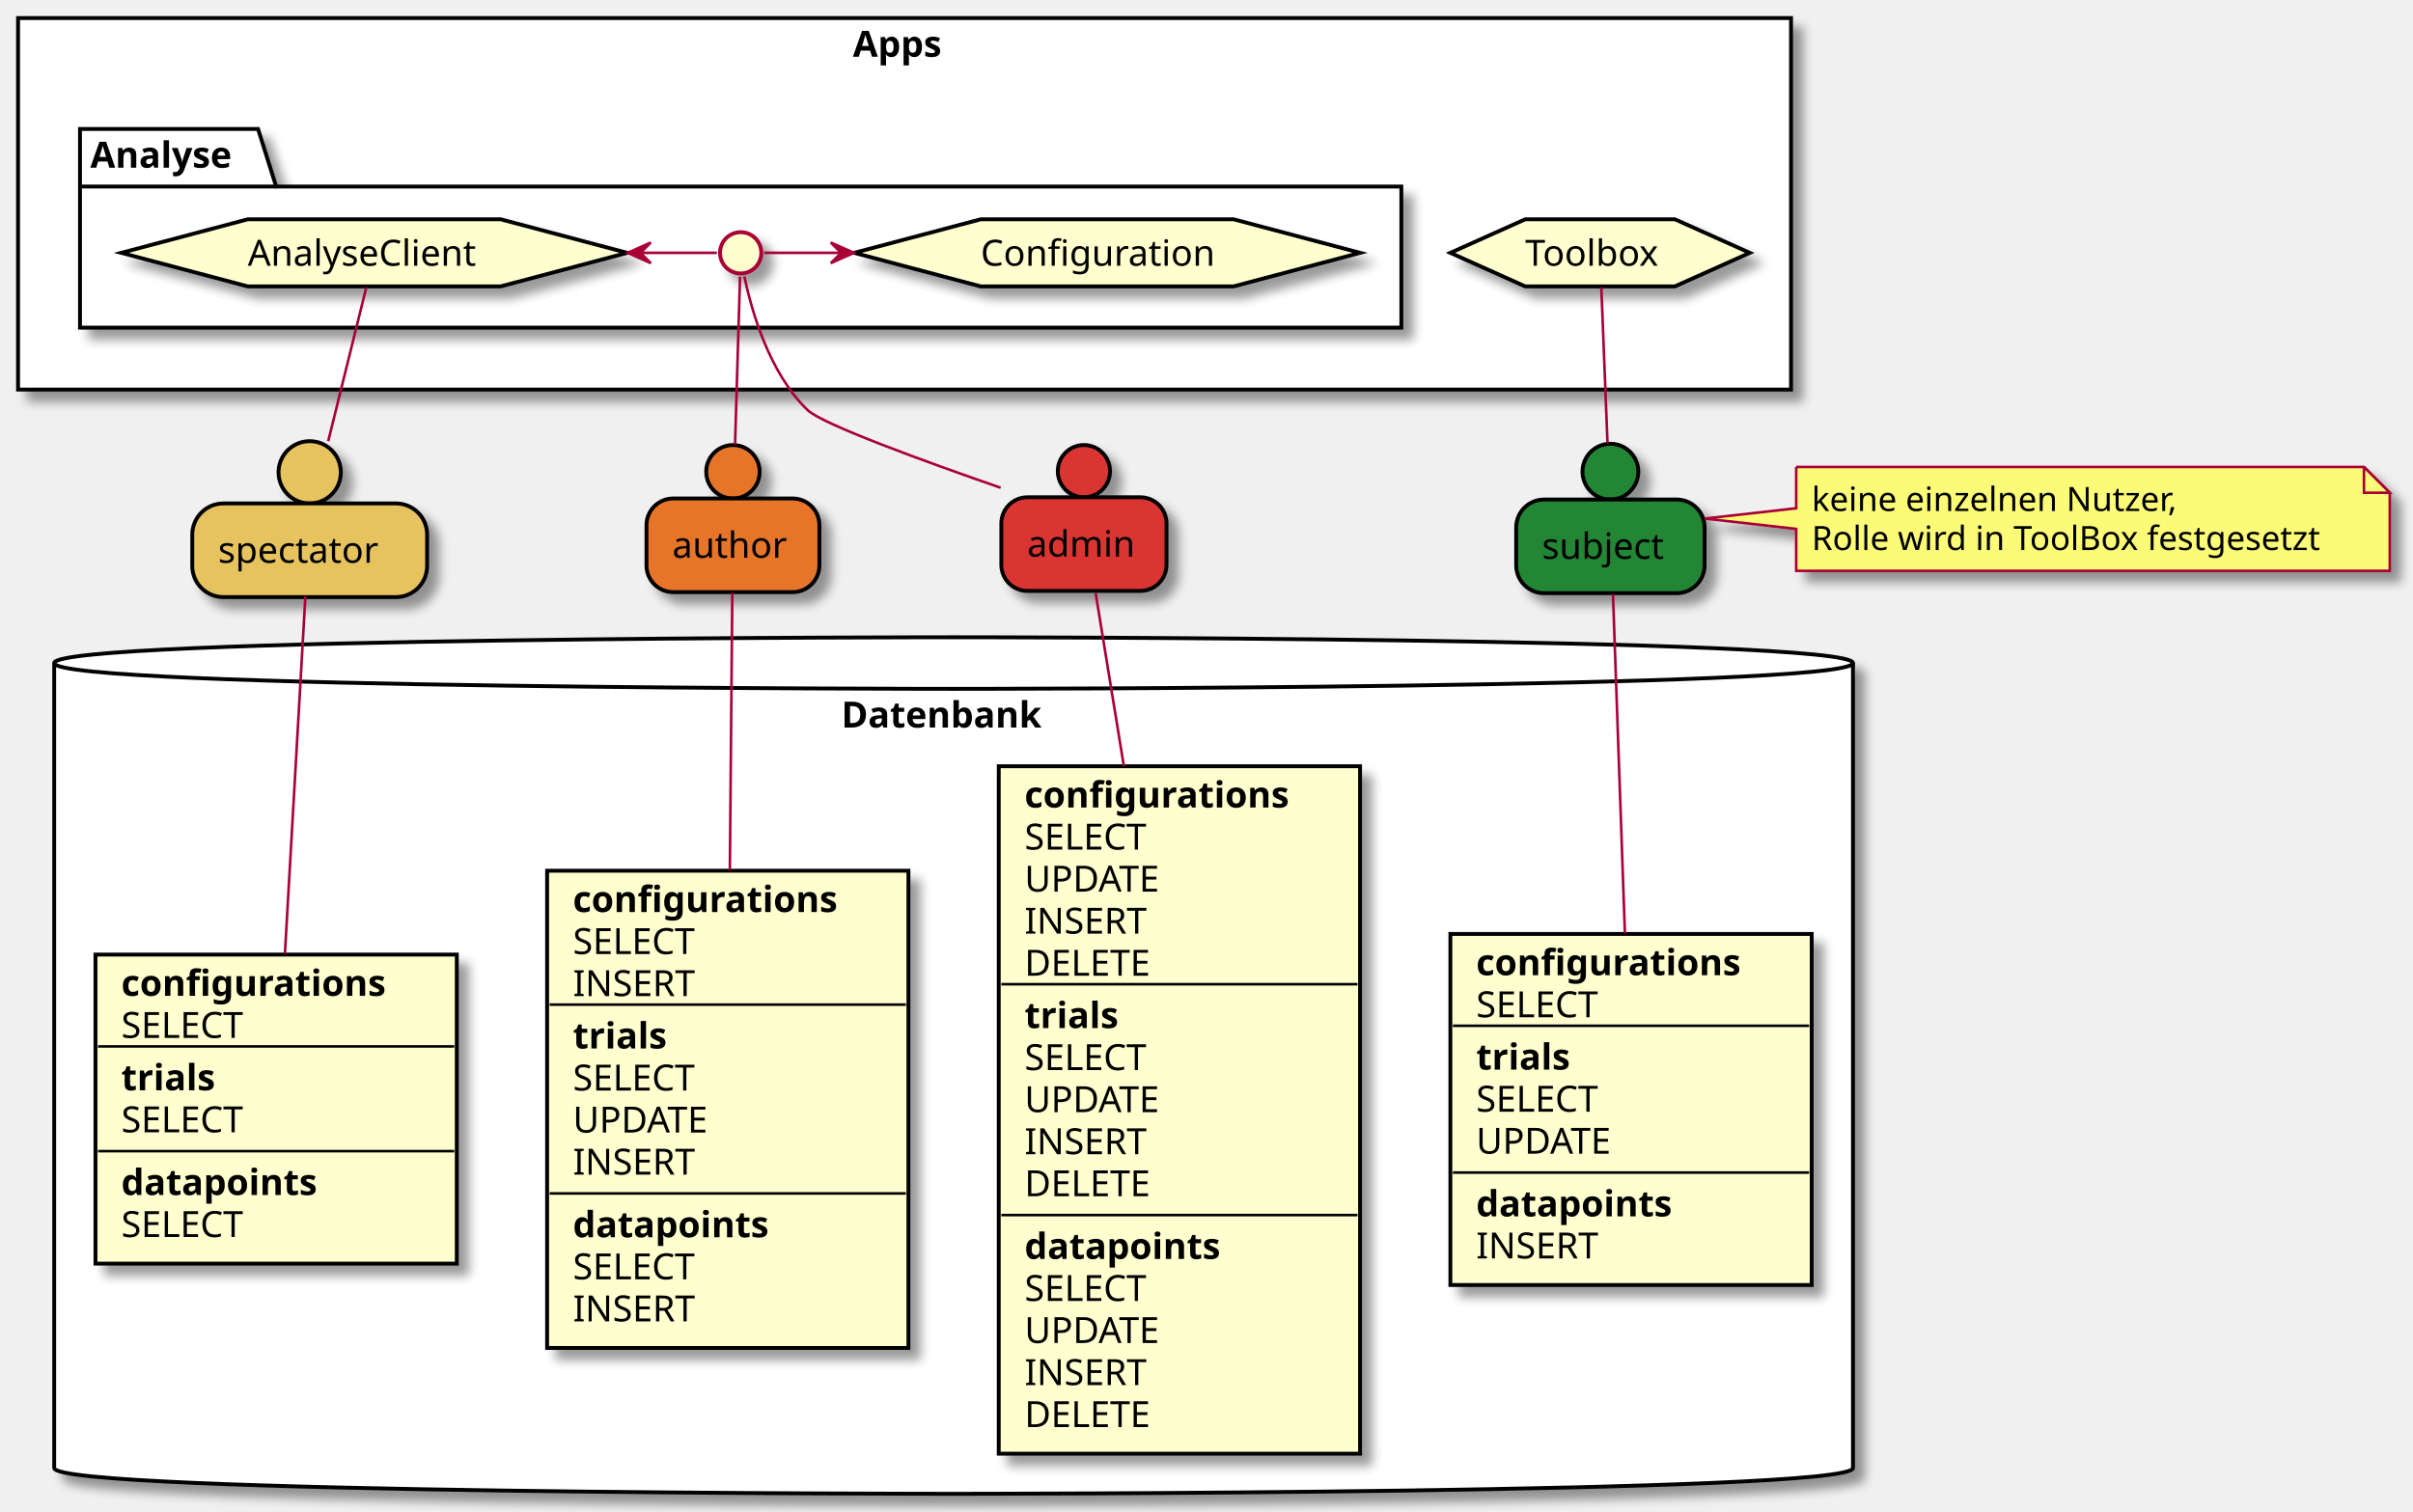
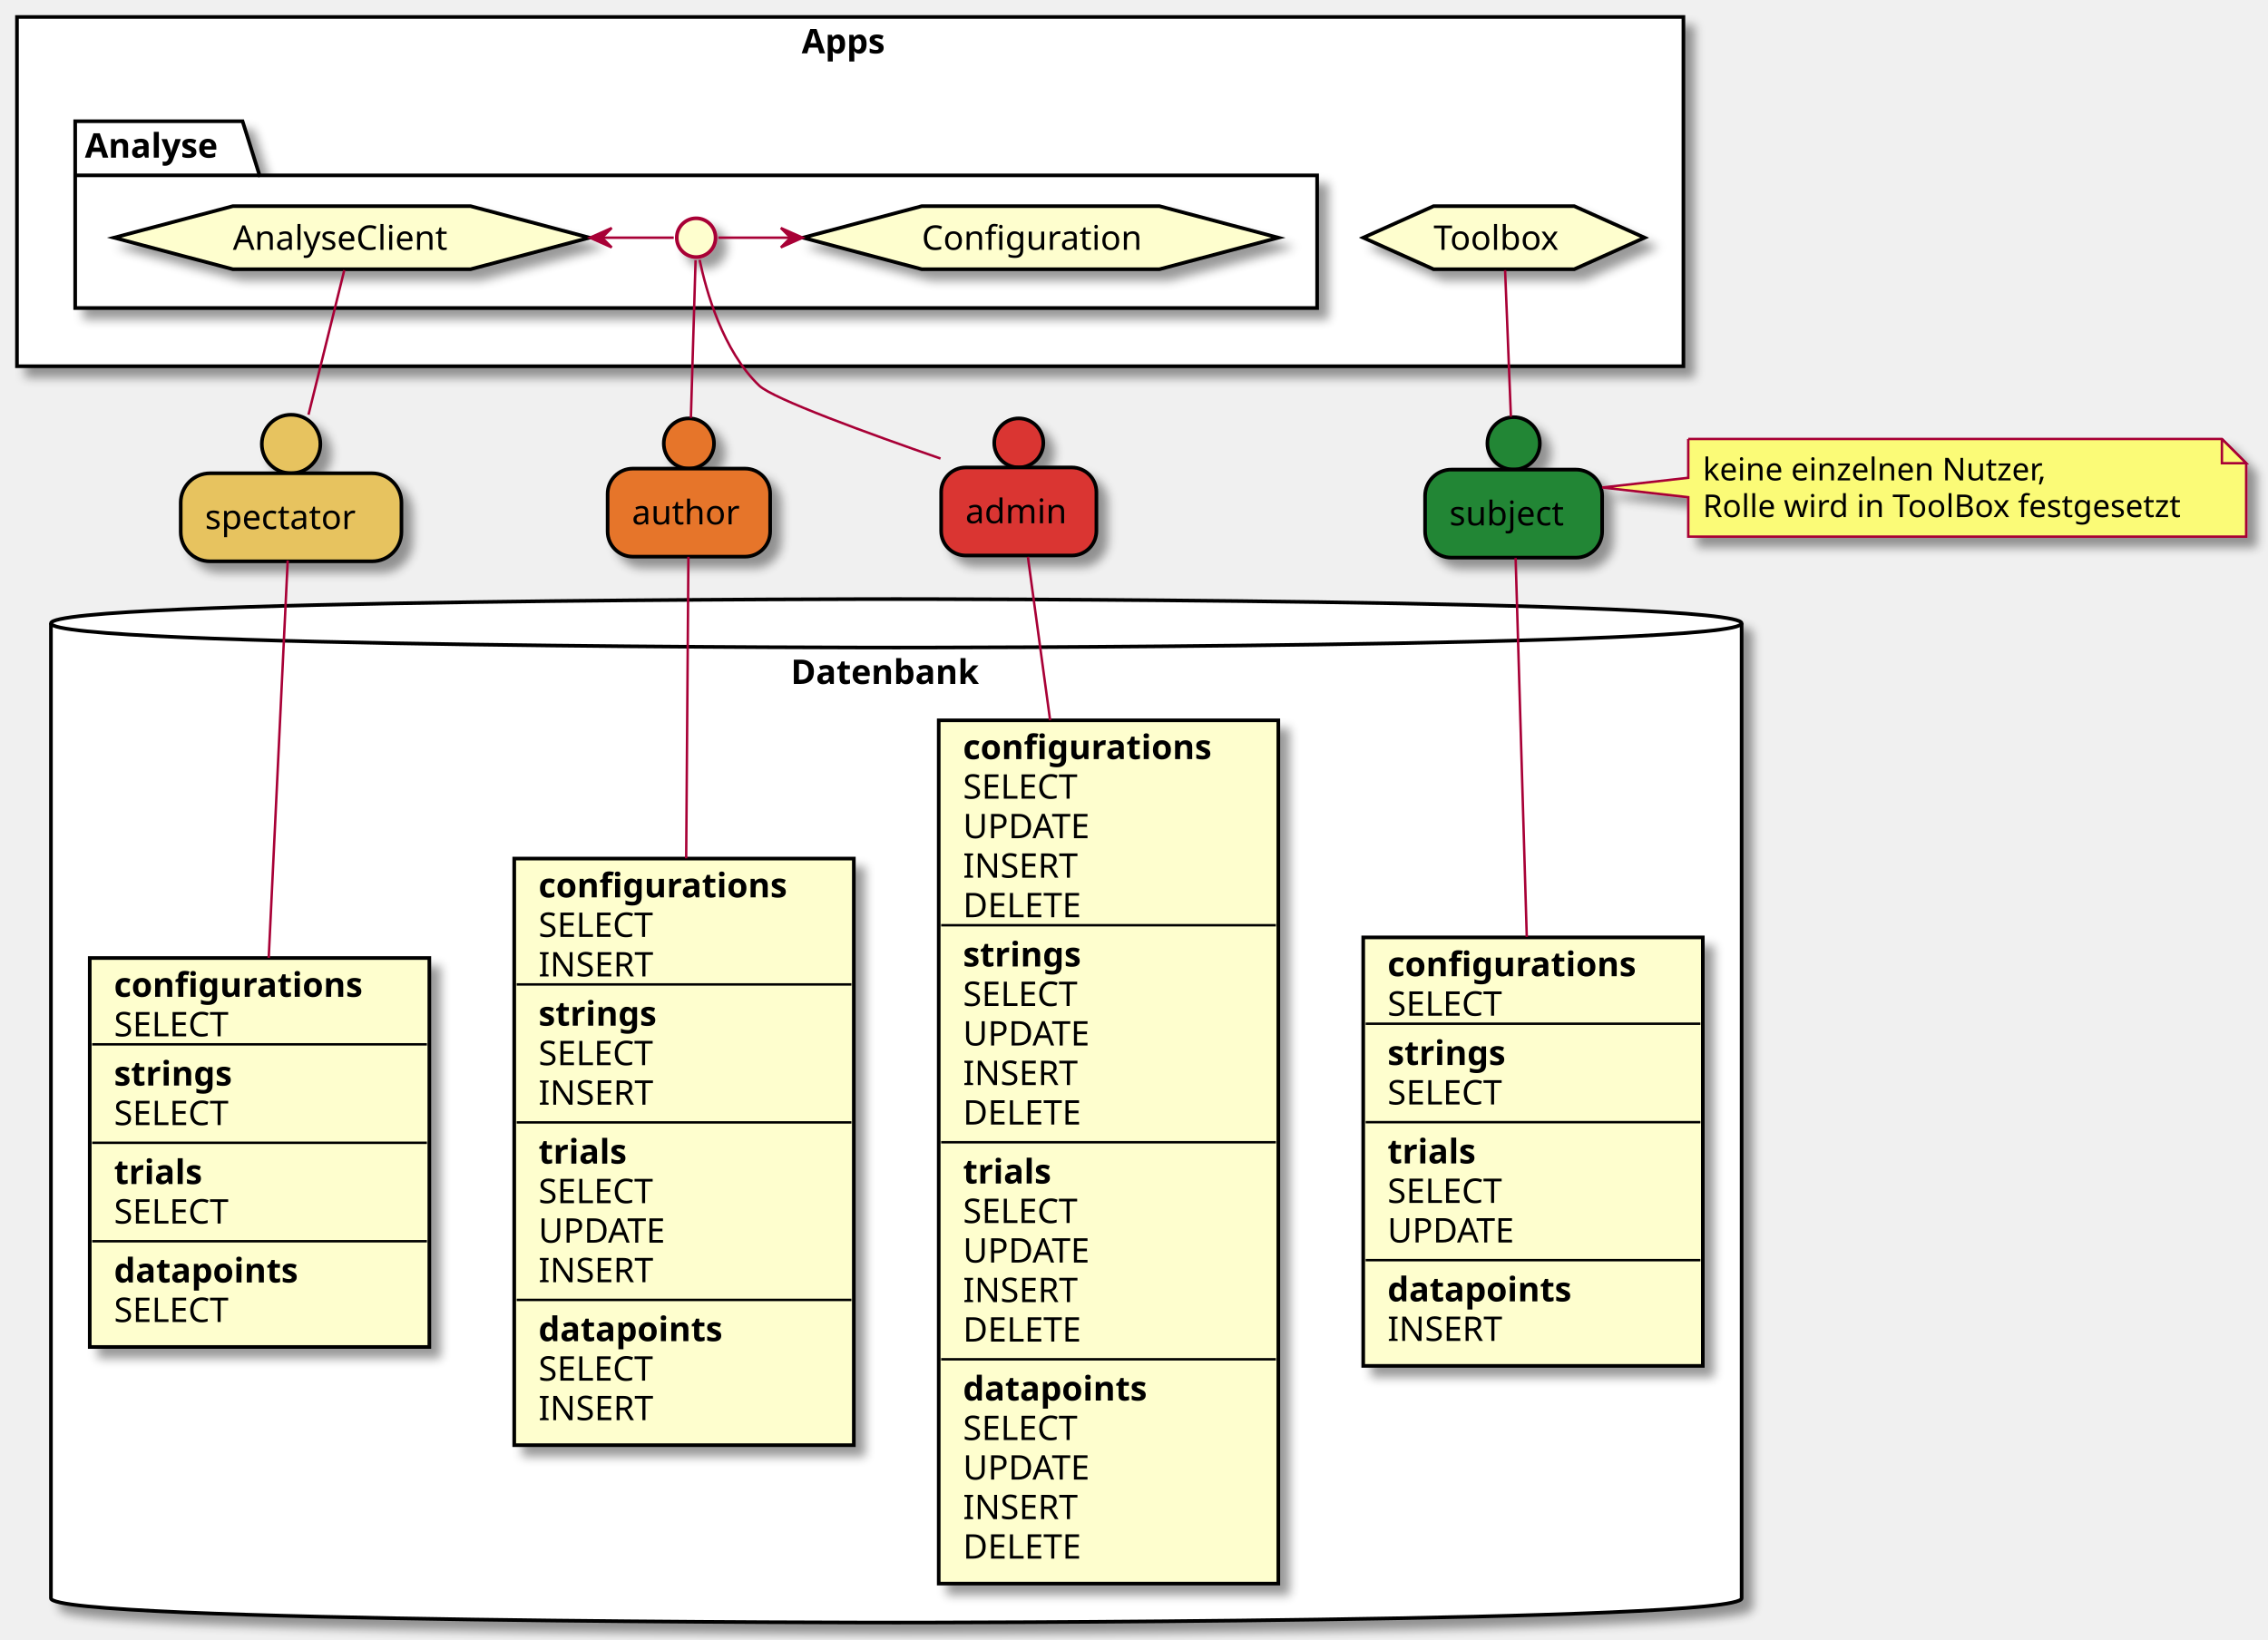
- <svg xmlns="http://www.w3.org/2000/svg" contentScriptType="application/ecmascript" contentStyleType="text/css" height="586px" preserveAspectRatio="none" style="width:935px;height:586px;background:#FFFFFF;" version="1.1" viewBox="0 0 935 586" width="935px" zoomAndPan="magnify">
+ <svg xmlns="http://www.w3.org/2000/svg" contentScriptType="application/ecmascript" contentStyleType="text/css" height="676px" preserveAspectRatio="none" style="width:935px;height:676px;background:#FFFFFF;" version="1.1" viewBox="0 0 935 676" width="935px" zoomAndPan="magnify">
  <defs>
-     <filter height="300%" id="f1u94rt69zlaa4" width="300%" x="-1" y="-1">
+     <filter height="300%" id="f9ozwxbe96n58" width="300%" x="-1" y="-1">
      <feGaussianBlur result="blurOut" stdDeviation="2.0" />
      <feColorMatrix in="blurOut" result="blurOut2" type="matrix" values="0 0 0 0 0 0 0 0 0 0 0 0 0 0 0 0 0 0 .4 0" />
      <feOffset dx="4.0" dy="4.0" in="blurOut2" result="blurOut3" />
      <feBlend in="SourceGraphic" in2="blurOut3" mode="normal" />
    </filter>
  </defs>
  <g>
-     <rect fill="#FFFFFF" filter="url(#f1u94rt69zlaa4)" height="144" style="stroke:#000000;stroke-width:1.5;" width="687" x="7" y="7" />
+     <rect fill="#FFFFFF" filter="url(#f9ozwxbe96n58)" height="144" style="stroke:#000000;stroke-width:1.5;" width="687" x="7" y="7" />
    <text fill="#000000" font-family="sans-serif" font-size="14" font-weight="bold" lengthAdjust="spacing" textLength="40" x="330.5" y="21.995">Apps</text>
-     <polygon fill="#FFFFFF" filter="url(#f1u94rt69zlaa4)" points="31,50,100,50,107,72.297,543,72.297,543,127,31,127,31,50" style="stroke:#000000;stroke-width:1.5;" />
+     <polygon fill="#FFFFFF" filter="url(#f9ozwxbe96n58)" points="31,50,100,50,107,72.297,543,72.297,543,127,31,127,31,50" style="stroke:#000000;stroke-width:1.5;" />
    <line style="stroke:#000000;stroke-width:1.5;" x1="31" x2="107" y1="72.297" y2="72.297" />
    <text fill="#000000" font-family="sans-serif" font-size="14" font-weight="bold" lengthAdjust="spacing" textLength="63" x="35" y="64.995">Analyse</text>
-     <path d="M21,257 C21,247 369.5,247 369.5,247 C369.5,247 718,247 718,257 L718,569 C718,579 369.5,579 369.5,579 C369.5,579 21,579 21,569 L21,257 " fill="#FFFFFF" filter="url(#f1u94rt69zlaa4)" style="stroke:#000000;stroke-width:1.5;" />
+     <path d="M21,257 C21,247 369.5,247 369.5,247 C369.5,247 718,247 718,257 L718,659 C718,669 369.5,669 369.5,669 C369.5,669 21,669 21,659 L21,257 " fill="#FFFFFF" filter="url(#f9ozwxbe96n58)" style="stroke:#000000;stroke-width:1.5;" />
    <path d="M21,257 C21,267 369.5,267 369.5,267 C369.5,267 718,267 718,257 " fill="none" style="stroke:#000000;stroke-width:1.5;" />
    <text fill="#000000" font-family="sans-serif" font-size="14" font-weight="bold" lengthAdjust="spacing" textLength="87" x="326" y="281.995">Datenbank</text>
-     <polygon fill="#FEFECE" filter="url(#f1u94rt69zlaa4)" points="678,98,649,85,591,85,562,98,591,111,649,111,678,98" style="stroke:#000000;stroke-width:1.5;" />
+     <polygon fill="#FEFECE" filter="url(#f9ozwxbe96n58)" points="678,98,649,85,591,85,562,98,591,111,649,111,678,98" style="stroke:#000000;stroke-width:1.5;" />
    <text fill="#000000" font-family="sans-serif" font-size="14" lengthAdjust="spacing" textLength="58" x="591" y="102.995">Toolbox</text>
-     <polygon fill="#FEFECE" filter="url(#f1u94rt69zlaa4)" points="243,98,194,85,96,85,47,98,96,111,194,111,243,98" style="stroke:#000000;stroke-width:1.5;" />
+     <polygon fill="#FEFECE" filter="url(#f9ozwxbe96n58)" points="243,98,194,85,96,85,47,98,96,111,194,111,243,98" style="stroke:#000000;stroke-width:1.5;" />
    <text fill="#000000" font-family="sans-serif" font-size="14" lengthAdjust="spacing" textLength="98" x="96" y="102.995">AnalyseClient</text>
-     <polygon fill="#FEFECE" filter="url(#f1u94rt69zlaa4)" points="527,98,478,85,380,85,331,98,380,111,478,111,527,98" style="stroke:#000000;stroke-width:1.5;" />
+     <polygon fill="#FEFECE" filter="url(#f9ozwxbe96n58)" points="527,98,478,85,380,85,331,98,380,111,478,111,527,98" style="stroke:#000000;stroke-width:1.5;" />
    <text fill="#000000" font-family="sans-serif" font-size="14" lengthAdjust="spacing" textLength="98" x="380" y="102.995">Configuration</text>
-     <ellipse cx="287" cy="98" fill="#FEFECE" filter="url(#f1u94rt69zlaa4)" rx="8" ry="8" style="stroke:#A80036;stroke-width:1.5;" />
-     <rect fill="#FEFECE" filter="url(#f1u94rt69zlaa4)" height="136.078" style="stroke:#000000;stroke-width:1.5;" width="140" x="562" y="362" />
-     <text fill="#000000" font-family="sans-serif" font-size="14" font-weight="bold" lengthAdjust="spacing" textLength="120" x="572" y="377.995">configurations</text>
-     <text fill="#000000" font-family="sans-serif" font-size="14" lengthAdjust="spacing" textLength="54" x="572" y="394.292">SELECT</text>
-     <line style="stroke:#000000;stroke-width:1.0;" x1="563" x2="701" y1="397.594" y2="397.594" />
-     <text fill="#000000" font-family="sans-serif" font-size="14" font-weight="bold" lengthAdjust="spacing" textLength="44" x="572" y="414.589">trials</text>
-     <text fill="#000000" font-family="sans-serif" font-size="14" lengthAdjust="spacing" textLength="54" x="572" y="430.886">SELECT</text>
-     <text fill="#000000" font-family="sans-serif" font-size="14" lengthAdjust="spacing" textLength="57" x="572" y="447.183">UPDATE</text>
-     <line style="stroke:#000000;stroke-width:1.0;" x1="563" x2="701" y1="454.484" y2="454.484" />
-     <text fill="#000000" font-family="sans-serif" font-size="14" font-weight="bold" lengthAdjust="spacing" textLength="90" x="572" y="471.479">datapoints</text>
-     <text fill="#000000" font-family="sans-serif" font-size="14" lengthAdjust="spacing" textLength="51" x="572" y="487.776">INSERT</text>
-     <rect fill="#FEFECE" filter="url(#f1u94rt69zlaa4)" height="119.781" style="stroke:#000000;stroke-width:1.5;" width="140" x="37" y="370" />
-     <text fill="#000000" font-family="sans-serif" font-size="14" font-weight="bold" lengthAdjust="spacing" textLength="120" x="47" y="385.995">configurations</text>
-     <text fill="#000000" font-family="sans-serif" font-size="14" lengthAdjust="spacing" textLength="54" x="47" y="402.292">SELECT</text>
-     <line style="stroke:#000000;stroke-width:1.0;" x1="38" x2="176" y1="405.594" y2="405.594" />
-     <text fill="#000000" font-family="sans-serif" font-size="14" font-weight="bold" lengthAdjust="spacing" textLength="44" x="47" y="422.589">trials</text>
-     <text fill="#000000" font-family="sans-serif" font-size="14" lengthAdjust="spacing" textLength="54" x="47" y="438.886">SELECT</text>
-     <line style="stroke:#000000;stroke-width:1.0;" x1="38" x2="176" y1="446.188" y2="446.188" />
-     <text fill="#000000" font-family="sans-serif" font-size="14" font-weight="bold" lengthAdjust="spacing" textLength="90" x="47" y="463.183">datapoints</text>
-     <text fill="#000000" font-family="sans-serif" font-size="14" lengthAdjust="spacing" textLength="54" x="47" y="479.479">SELECT</text>
-     <rect fill="#FEFECE" filter="url(#f1u94rt69zlaa4)" height="184.969" style="stroke:#000000;stroke-width:1.5;" width="140" x="212" y="337.5" />
-     <text fill="#000000" font-family="sans-serif" font-size="14" font-weight="bold" lengthAdjust="spacing" textLength="120" x="222" y="353.495">configurations</text>
-     <text fill="#000000" font-family="sans-serif" font-size="14" lengthAdjust="spacing" textLength="54" x="222" y="369.792">SELECT</text>
-     <text fill="#000000" font-family="sans-serif" font-size="14" lengthAdjust="spacing" textLength="51" x="222" y="386.089">INSERT</text>
-     <line style="stroke:#000000;stroke-width:1.0;" x1="213" x2="351" y1="389.391" y2="389.391" />
-     <text fill="#000000" font-family="sans-serif" font-size="14" font-weight="bold" lengthAdjust="spacing" textLength="44" x="222" y="406.386">trials</text>
-     <text fill="#000000" font-family="sans-serif" font-size="14" lengthAdjust="spacing" textLength="54" x="222" y="422.683">SELECT</text>
-     <text fill="#000000" font-family="sans-serif" font-size="14" lengthAdjust="spacing" textLength="57" x="222" y="438.979">UPDATE</text>
-     <text fill="#000000" font-family="sans-serif" font-size="14" lengthAdjust="spacing" textLength="51" x="222" y="455.276">INSERT</text>
-     <line style="stroke:#000000;stroke-width:1.0;" x1="213" x2="351" y1="462.578" y2="462.578" />
-     <text fill="#000000" font-family="sans-serif" font-size="14" font-weight="bold" lengthAdjust="spacing" textLength="90" x="222" y="479.573">datapoints</text>
-     <text fill="#000000" font-family="sans-serif" font-size="14" lengthAdjust="spacing" textLength="54" x="222" y="495.87">SELECT</text>
-     <text fill="#000000" font-family="sans-serif" font-size="14" lengthAdjust="spacing" textLength="51" x="222" y="512.167">INSERT</text>
-     <rect fill="#FEFECE" filter="url(#f1u94rt69zlaa4)" height="266.453" style="stroke:#000000;stroke-width:1.5;" width="140" x="387" y="297" />
+     <ellipse cx="287" cy="98" fill="#FEFECE" filter="url(#f9ozwxbe96n58)" rx="8" ry="8" style="stroke:#A80036;stroke-width:1.5;" />
+     <rect fill="#FEFECE" filter="url(#f9ozwxbe96n58)" height="176.672" style="stroke:#000000;stroke-width:1.5;" width="140" x="562" y="386.5" />
+     <text fill="#000000" font-family="sans-serif" font-size="14" font-weight="bold" lengthAdjust="spacing" textLength="120" x="572" y="402.495">configurations</text>
+     <text fill="#000000" font-family="sans-serif" font-size="14" lengthAdjust="spacing" textLength="54" x="572" y="418.792">SELECT</text>
+     <line style="stroke:#000000;stroke-width:1.0;" x1="563" x2="701" y1="422.094" y2="422.094" />
+     <text fill="#000000" font-family="sans-serif" font-size="14" font-weight="bold" lengthAdjust="spacing" textLength="58" x="572" y="439.089">strings</text>
+     <text fill="#000000" font-family="sans-serif" font-size="14" lengthAdjust="spacing" textLength="54" x="572" y="455.386">SELECT</text>
+     <line style="stroke:#000000;stroke-width:1.0;" x1="563" x2="701" y1="462.688" y2="462.688" />
+     <text fill="#000000" font-family="sans-serif" font-size="14" font-weight="bold" lengthAdjust="spacing" textLength="44" x="572" y="479.683">trials</text>
+     <text fill="#000000" font-family="sans-serif" font-size="14" lengthAdjust="spacing" textLength="54" x="572" y="495.979">SELECT</text>
+     <text fill="#000000" font-family="sans-serif" font-size="14" lengthAdjust="spacing" textLength="57" x="572" y="512.276">UPDATE</text>
+     <line style="stroke:#000000;stroke-width:1.0;" x1="563" x2="701" y1="519.578" y2="519.578" />
+     <text fill="#000000" font-family="sans-serif" font-size="14" font-weight="bold" lengthAdjust="spacing" textLength="90" x="572" y="536.573">datapoints</text>
+     <text fill="#000000" font-family="sans-serif" font-size="14" lengthAdjust="spacing" textLength="51" x="572" y="552.87">INSERT</text>
+     <rect fill="#FEFECE" filter="url(#f9ozwxbe96n58)" height="160.375" style="stroke:#000000;stroke-width:1.5;" width="140" x="37" y="395" />
+     <text fill="#000000" font-family="sans-serif" font-size="14" font-weight="bold" lengthAdjust="spacing" textLength="120" x="47" y="410.995">configurations</text>
+     <text fill="#000000" font-family="sans-serif" font-size="14" lengthAdjust="spacing" textLength="54" x="47" y="427.292">SELECT</text>
+     <line style="stroke:#000000;stroke-width:1.0;" x1="38" x2="176" y1="430.594" y2="430.594" />
+     <text fill="#000000" font-family="sans-serif" font-size="14" font-weight="bold" lengthAdjust="spacing" textLength="58" x="47" y="447.589">strings</text>
+     <text fill="#000000" font-family="sans-serif" font-size="14" lengthAdjust="spacing" textLength="54" x="47" y="463.886">SELECT</text>
+     <line style="stroke:#000000;stroke-width:1.0;" x1="38" x2="176" y1="471.188" y2="471.188" />
+     <text fill="#000000" font-family="sans-serif" font-size="14" font-weight="bold" lengthAdjust="spacing" textLength="44" x="47" y="488.183">trials</text>
+     <text fill="#000000" font-family="sans-serif" font-size="14" lengthAdjust="spacing" textLength="54" x="47" y="504.479">SELECT</text>
+     <line style="stroke:#000000;stroke-width:1.0;" x1="38" x2="176" y1="511.781" y2="511.781" />
+     <text fill="#000000" font-family="sans-serif" font-size="14" font-weight="bold" lengthAdjust="spacing" textLength="90" x="47" y="528.776">datapoints</text>
+     <text fill="#000000" font-family="sans-serif" font-size="14" lengthAdjust="spacing" textLength="54" x="47" y="545.073">SELECT</text>
+     <rect fill="#FEFECE" filter="url(#f9ozwxbe96n58)" height="241.859" style="stroke:#000000;stroke-width:1.5;" width="140" x="212" y="354" />
+     <text fill="#000000" font-family="sans-serif" font-size="14" font-weight="bold" lengthAdjust="spacing" textLength="120" x="222" y="369.995">configurations</text>
+     <text fill="#000000" font-family="sans-serif" font-size="14" lengthAdjust="spacing" textLength="54" x="222" y="386.292">SELECT</text>
+     <text fill="#000000" font-family="sans-serif" font-size="14" lengthAdjust="spacing" textLength="51" x="222" y="402.589">INSERT</text>
+     <line style="stroke:#000000;stroke-width:1.0;" x1="213" x2="351" y1="405.891" y2="405.891" />
+     <text fill="#000000" font-family="sans-serif" font-size="14" font-weight="bold" lengthAdjust="spacing" textLength="58" x="222" y="422.886">strings</text>
+     <text fill="#000000" font-family="sans-serif" font-size="14" lengthAdjust="spacing" textLength="54" x="222" y="439.183">SELECT</text>
+     <text fill="#000000" font-family="sans-serif" font-size="14" lengthAdjust="spacing" textLength="51" x="222" y="455.479">INSERT</text>
+     <line style="stroke:#000000;stroke-width:1.0;" x1="213" x2="351" y1="462.781" y2="462.781" />
+     <text fill="#000000" font-family="sans-serif" font-size="14" font-weight="bold" lengthAdjust="spacing" textLength="44" x="222" y="479.776">trials</text>
+     <text fill="#000000" font-family="sans-serif" font-size="14" lengthAdjust="spacing" textLength="54" x="222" y="496.073">SELECT</text>
+     <text fill="#000000" font-family="sans-serif" font-size="14" lengthAdjust="spacing" textLength="57" x="222" y="512.37">UPDATE</text>
+     <text fill="#000000" font-family="sans-serif" font-size="14" lengthAdjust="spacing" textLength="51" x="222" y="528.667">INSERT</text>
+     <line style="stroke:#000000;stroke-width:1.0;" x1="213" x2="351" y1="535.969" y2="535.969" />
+     <text fill="#000000" font-family="sans-serif" font-size="14" font-weight="bold" lengthAdjust="spacing" textLength="90" x="222" y="552.964">datapoints</text>
+     <text fill="#000000" font-family="sans-serif" font-size="14" lengthAdjust="spacing" textLength="54" x="222" y="569.261">SELECT</text>
+     <text fill="#000000" font-family="sans-serif" font-size="14" lengthAdjust="spacing" textLength="51" x="222" y="585.558">INSERT</text>
+     <rect fill="#FEFECE" filter="url(#f9ozwxbe96n58)" height="355.938" style="stroke:#000000;stroke-width:1.5;" width="140" x="387" y="297" />
    <text fill="#000000" font-family="sans-serif" font-size="14" font-weight="bold" lengthAdjust="spacing" textLength="120" x="397" y="312.995">configurations</text>
    <text fill="#000000" font-family="sans-serif" font-size="14" lengthAdjust="spacing" textLength="54" x="397" y="329.292">SELECT</text>
    <text fill="#000000" font-family="sans-serif" font-size="14" lengthAdjust="spacing" textLength="57" x="397" y="345.589">UPDATE</text>
    <text fill="#000000" font-family="sans-serif" font-size="14" lengthAdjust="spacing" textLength="51" x="397" y="361.886">INSERT</text>
    <text fill="#000000" font-family="sans-serif" font-size="14" lengthAdjust="spacing" textLength="55" x="397" y="378.183">DELETE</text>
    <line style="stroke:#000000;stroke-width:1.0;" x1="388" x2="526" y1="381.484" y2="381.484" />
-     <text fill="#000000" font-family="sans-serif" font-size="14" font-weight="bold" lengthAdjust="spacing" textLength="44" x="397" y="398.479">trials</text>
+     <text fill="#000000" font-family="sans-serif" font-size="14" font-weight="bold" lengthAdjust="spacing" textLength="58" x="397" y="398.479">strings</text>
    <text fill="#000000" font-family="sans-serif" font-size="14" lengthAdjust="spacing" textLength="54" x="397" y="414.776">SELECT</text>
    <text fill="#000000" font-family="sans-serif" font-size="14" lengthAdjust="spacing" textLength="57" x="397" y="431.073">UPDATE</text>
    <text fill="#000000" font-family="sans-serif" font-size="14" lengthAdjust="spacing" textLength="51" x="397" y="447.37">INSERT</text>
    <text fill="#000000" font-family="sans-serif" font-size="14" lengthAdjust="spacing" textLength="55" x="397" y="463.667">DELETE</text>
    <line style="stroke:#000000;stroke-width:1.0;" x1="388" x2="526" y1="470.969" y2="470.969" />
-     <text fill="#000000" font-family="sans-serif" font-size="14" font-weight="bold" lengthAdjust="spacing" textLength="90" x="397" y="487.964">datapoints</text>
+     <text fill="#000000" font-family="sans-serif" font-size="14" font-weight="bold" lengthAdjust="spacing" textLength="44" x="397" y="487.964">trials</text>
    <text fill="#000000" font-family="sans-serif" font-size="14" lengthAdjust="spacing" textLength="54" x="397" y="504.261">SELECT</text>
    <text fill="#000000" font-family="sans-serif" font-size="14" lengthAdjust="spacing" textLength="57" x="397" y="520.558">UPDATE</text>
    <text fill="#000000" font-family="sans-serif" font-size="14" lengthAdjust="spacing" textLength="51" x="397" y="536.855">INSERT</text>
    <text fill="#000000" font-family="sans-serif" font-size="14" lengthAdjust="spacing" textLength="55" x="397" y="553.151">DELETE</text>
-     <ellipse cx="624" cy="182.81" fill="#238636" filter="url(#f1u94rt69zlaa4)" rx="10.81" ry="10.81" style="stroke:#000000;stroke-width:1.5;" />
-     <rect fill="#238636" filter="url(#f1u94rt69zlaa4)" height="36.297" rx="10.81" ry="10.81" style="stroke:#000000;stroke-width:1.5;" width="73" x="587.5" y="193.619" />
+     <line style="stroke:#000000;stroke-width:1.0;" x1="388" x2="526" y1="560.453" y2="560.453" />
+     <text fill="#000000" font-family="sans-serif" font-size="14" font-weight="bold" lengthAdjust="spacing" textLength="90" x="397" y="577.448">datapoints</text>
+     <text fill="#000000" font-family="sans-serif" font-size="14" lengthAdjust="spacing" textLength="54" x="397" y="593.745">SELECT</text>
+     <text fill="#000000" font-family="sans-serif" font-size="14" lengthAdjust="spacing" textLength="57" x="397" y="610.042">UPDATE</text>
+     <text fill="#000000" font-family="sans-serif" font-size="14" lengthAdjust="spacing" textLength="51" x="397" y="626.339">INSERT</text>
+     <text fill="#000000" font-family="sans-serif" font-size="14" lengthAdjust="spacing" textLength="55" x="397" y="642.636">DELETE</text>
+     <ellipse cx="624" cy="182.81" fill="#238636" filter="url(#f9ozwxbe96n58)" rx="10.81" ry="10.81" style="stroke:#000000;stroke-width:1.5;" />
+     <rect fill="#238636" filter="url(#f9ozwxbe96n58)" height="36.297" rx="10.81" ry="10.81" style="stroke:#000000;stroke-width:1.5;" width="73" x="587.5" y="193.619" />
    <text fill="#000000" font-family="sans-serif" font-size="14" lengthAdjust="spacing" textLength="53" x="597.5" y="216.615">subject</text>
-     <ellipse cx="120" cy="183.069" fill="#E7C35F" filter="url(#f1u94rt69zlaa4)" rx="12.069" ry="12.069" style="stroke:#000000;stroke-width:1.5;" />
-     <rect fill="#E7C35F" filter="url(#f1u94rt69zlaa4)" height="36.297" rx="12.069" ry="12.069" style="stroke:#000000;stroke-width:1.5;" width="91" x="74.5" y="195.138" />
+     <ellipse cx="120" cy="183.069" fill="#E7C35F" filter="url(#f9ozwxbe96n58)" rx="12.069" ry="12.069" style="stroke:#000000;stroke-width:1.5;" />
+     <rect fill="#E7C35F" filter="url(#f9ozwxbe96n58)" height="36.297" rx="12.069" ry="12.069" style="stroke:#000000;stroke-width:1.5;" width="91" x="74.5" y="195.138" />
    <text fill="#000000" font-family="sans-serif" font-size="14" lengthAdjust="spacing" textLength="71" x="84.5" y="218.133">spectator</text>
-     <ellipse cx="284" cy="182.856" fill="#E6752B" filter="url(#f1u94rt69zlaa4)" rx="10.356" ry="10.356" style="stroke:#000000;stroke-width:1.5;" />
-     <rect fill="#E6752B" filter="url(#f1u94rt69zlaa4)" height="36.297" rx="10.356" ry="10.356" style="stroke:#000000;stroke-width:1.5;" width="67" x="250.5" y="193.212" />
+     <ellipse cx="284" cy="182.856" fill="#E6752B" filter="url(#f9ozwxbe96n58)" rx="10.356" ry="10.356" style="stroke:#000000;stroke-width:1.5;" />
+     <rect fill="#E6752B" filter="url(#f9ozwxbe96n58)" height="36.297" rx="10.356" ry="10.356" style="stroke:#000000;stroke-width:1.5;" width="67" x="250.5" y="193.212" />
    <text fill="#000000" font-family="sans-serif" font-size="14" lengthAdjust="spacing" textLength="47" x="260.5" y="216.207">author</text>
-     <ellipse cx="420" cy="182.621" fill="#DA3633" filter="url(#f1u94rt69zlaa4)" rx="10.121" ry="10.121" style="stroke:#000000;stroke-width:1.5;" />
-     <rect fill="#DA3633" filter="url(#f1u94rt69zlaa4)" height="36.297" rx="10.121" ry="10.121" style="stroke:#000000;stroke-width:1.5;" width="64" x="388" y="192.743" />
+     <ellipse cx="420" cy="182.621" fill="#DA3633" filter="url(#f9ozwxbe96n58)" rx="10.121" ry="10.121" style="stroke:#000000;stroke-width:1.5;" />
+     <rect fill="#DA3633" filter="url(#f9ozwxbe96n58)" height="36.297" rx="10.121" ry="10.121" style="stroke:#000000;stroke-width:1.5;" width="64" x="388" y="192.743" />
    <text fill="#000000" font-family="sans-serif" font-size="14" lengthAdjust="spacing" textLength="44" x="398" y="215.738">admin</text>
-     <path d="M696,181 L696,197 L660.523,201 L696,205 L696,221.266 A0,0 0 0 0 696,221.266 L926,221.266 A0,0 0 0 0 926,221.266 L926,191 L916,181 L696,181 A0,0 0 0 0 696,181 " fill="#FBFB77" filter="url(#f1u94rt69zlaa4)" style="stroke:#A80036;stroke-width:1.0;" />
+     <path d="M696,181 L696,197 L660.523,201 L696,205 L696,221.266 A0,0 0 0 0 696,221.266 L926,221.266 A0,0 0 0 0 926,221.266 L926,191 L916,181 L696,181 A0,0 0 0 0 696,181 " fill="#FBFB77" filter="url(#f9ozwxbe96n58)" style="stroke:#A80036;stroke-width:1.0;" />
    <path d="M916,181 L916,191 L926,191 L916,181 " fill="#FBFB77" style="stroke:#A80036;stroke-width:1.0;" />
    <text fill="#000000" font-family="sans-serif" font-size="13" lengthAdjust="spacing" textLength="149" x="702" y="198.067">keine einzelnen Nutzer,</text>
    <text fill="#000000" font-family="sans-serif" font-size="13" lengthAdjust="spacing" textLength="209" x="702" y="213.2">Rolle wird in ToolBox festgesetzt</text>
    <path d="M248.312,98 C258.127,98 267.942,98 277.757,98 " fill="none" id="ac-backto-both" style="stroke:#A80036;stroke-width:1.0;" />
    <polygon fill="#A80036" points="243.18,98,252.18,102,248.18,98,252.18,94,243.18,98" style="stroke:#A80036;stroke-width:1.0;" />
    <path d="M296.152,98 C306.022,98 315.891,98 325.76,98 " fill="none" id="both-to-co" style="stroke:#A80036;stroke-width:1.0;" />
    <polygon fill="#A80036" points="330.921,98,321.921,94,325.921,98,321.921,102,330.921,98" style="stroke:#A80036;stroke-width:1.0;" />
    <path d="M620.49,111.385 C621.083,126.344 622.098,151.973 622.884,171.832 " fill="none" id="tb-su" style="stroke:#A80036;stroke-width:1.0;" />
    <path d="M141.935,111.385 C138.284,126.134 132.066,151.253 127.181,170.99 " fill="none" id="ac-sp" style="stroke:#A80036;stroke-width:1.0;" />
    <path d="M286.754,107.265 C286.337,121.305 285.473,150.416 284.823,172.299 " fill="none" id="both-au" style="stroke:#A80036;stroke-width:1.0;" />
    <path d="M288.433,107.14 C291.083,119.876 297.915,144.55 313,159 C318.692,164.453 358.353,178.87 387.737,189.061 " fill="none" id="both-ad" style="stroke:#A80036;stroke-width:1.0;" />
-     <path d="M624.997,230.291 C626.149,262.975 628.084,317.874 629.628,361.695 " fill="none" id="su-dbsu" style="stroke:#A80036;stroke-width:1.0;" />
-     <path d="M118.327,231.212 C116.332,266.057 112.945,325.185 110.394,369.737 " fill="none" id="sp-dbsp" style="stroke:#A80036;stroke-width:1.0;" />
-     <path d="M283.755,229.835 C283.519,256.65 283.148,298.717 282.808,337.294 " fill="none" id="au-dbau" style="stroke:#A80036;stroke-width:1.0;" />
-     <path d="M424.537,229.835 C427.403,247.416 431.337,271.552 435.479,296.963 " fill="none" id="ad-dbad" style="stroke:#A80036;stroke-width:1.0;" />
+     <path d="M624.826,230.084 C625.902,266.664 627.833,332.315 629.421,386.298 " fill="none" id="su-dbsu" style="stroke:#A80036;stroke-width:1.0;" />
+     <path d="M118.609,231.109 C116.755,269.893 113.404,340.01 110.777,394.972 " fill="none" id="sp-dbsp" style="stroke:#A80036;stroke-width:1.0;" />
+     <path d="M283.797,229.578 C283.581,259.021 283.223,307.702 282.883,353.902 " fill="none" id="au-dbau" style="stroke:#A80036;stroke-width:1.0;" />
+     <path d="M423.751,229.578 C426.103,246.865 429.357,270.785 432.915,296.941 " fill="none" id="ad-dbad" style="stroke:#A80036;stroke-width:1.0;" />
  </g>
</svg>
